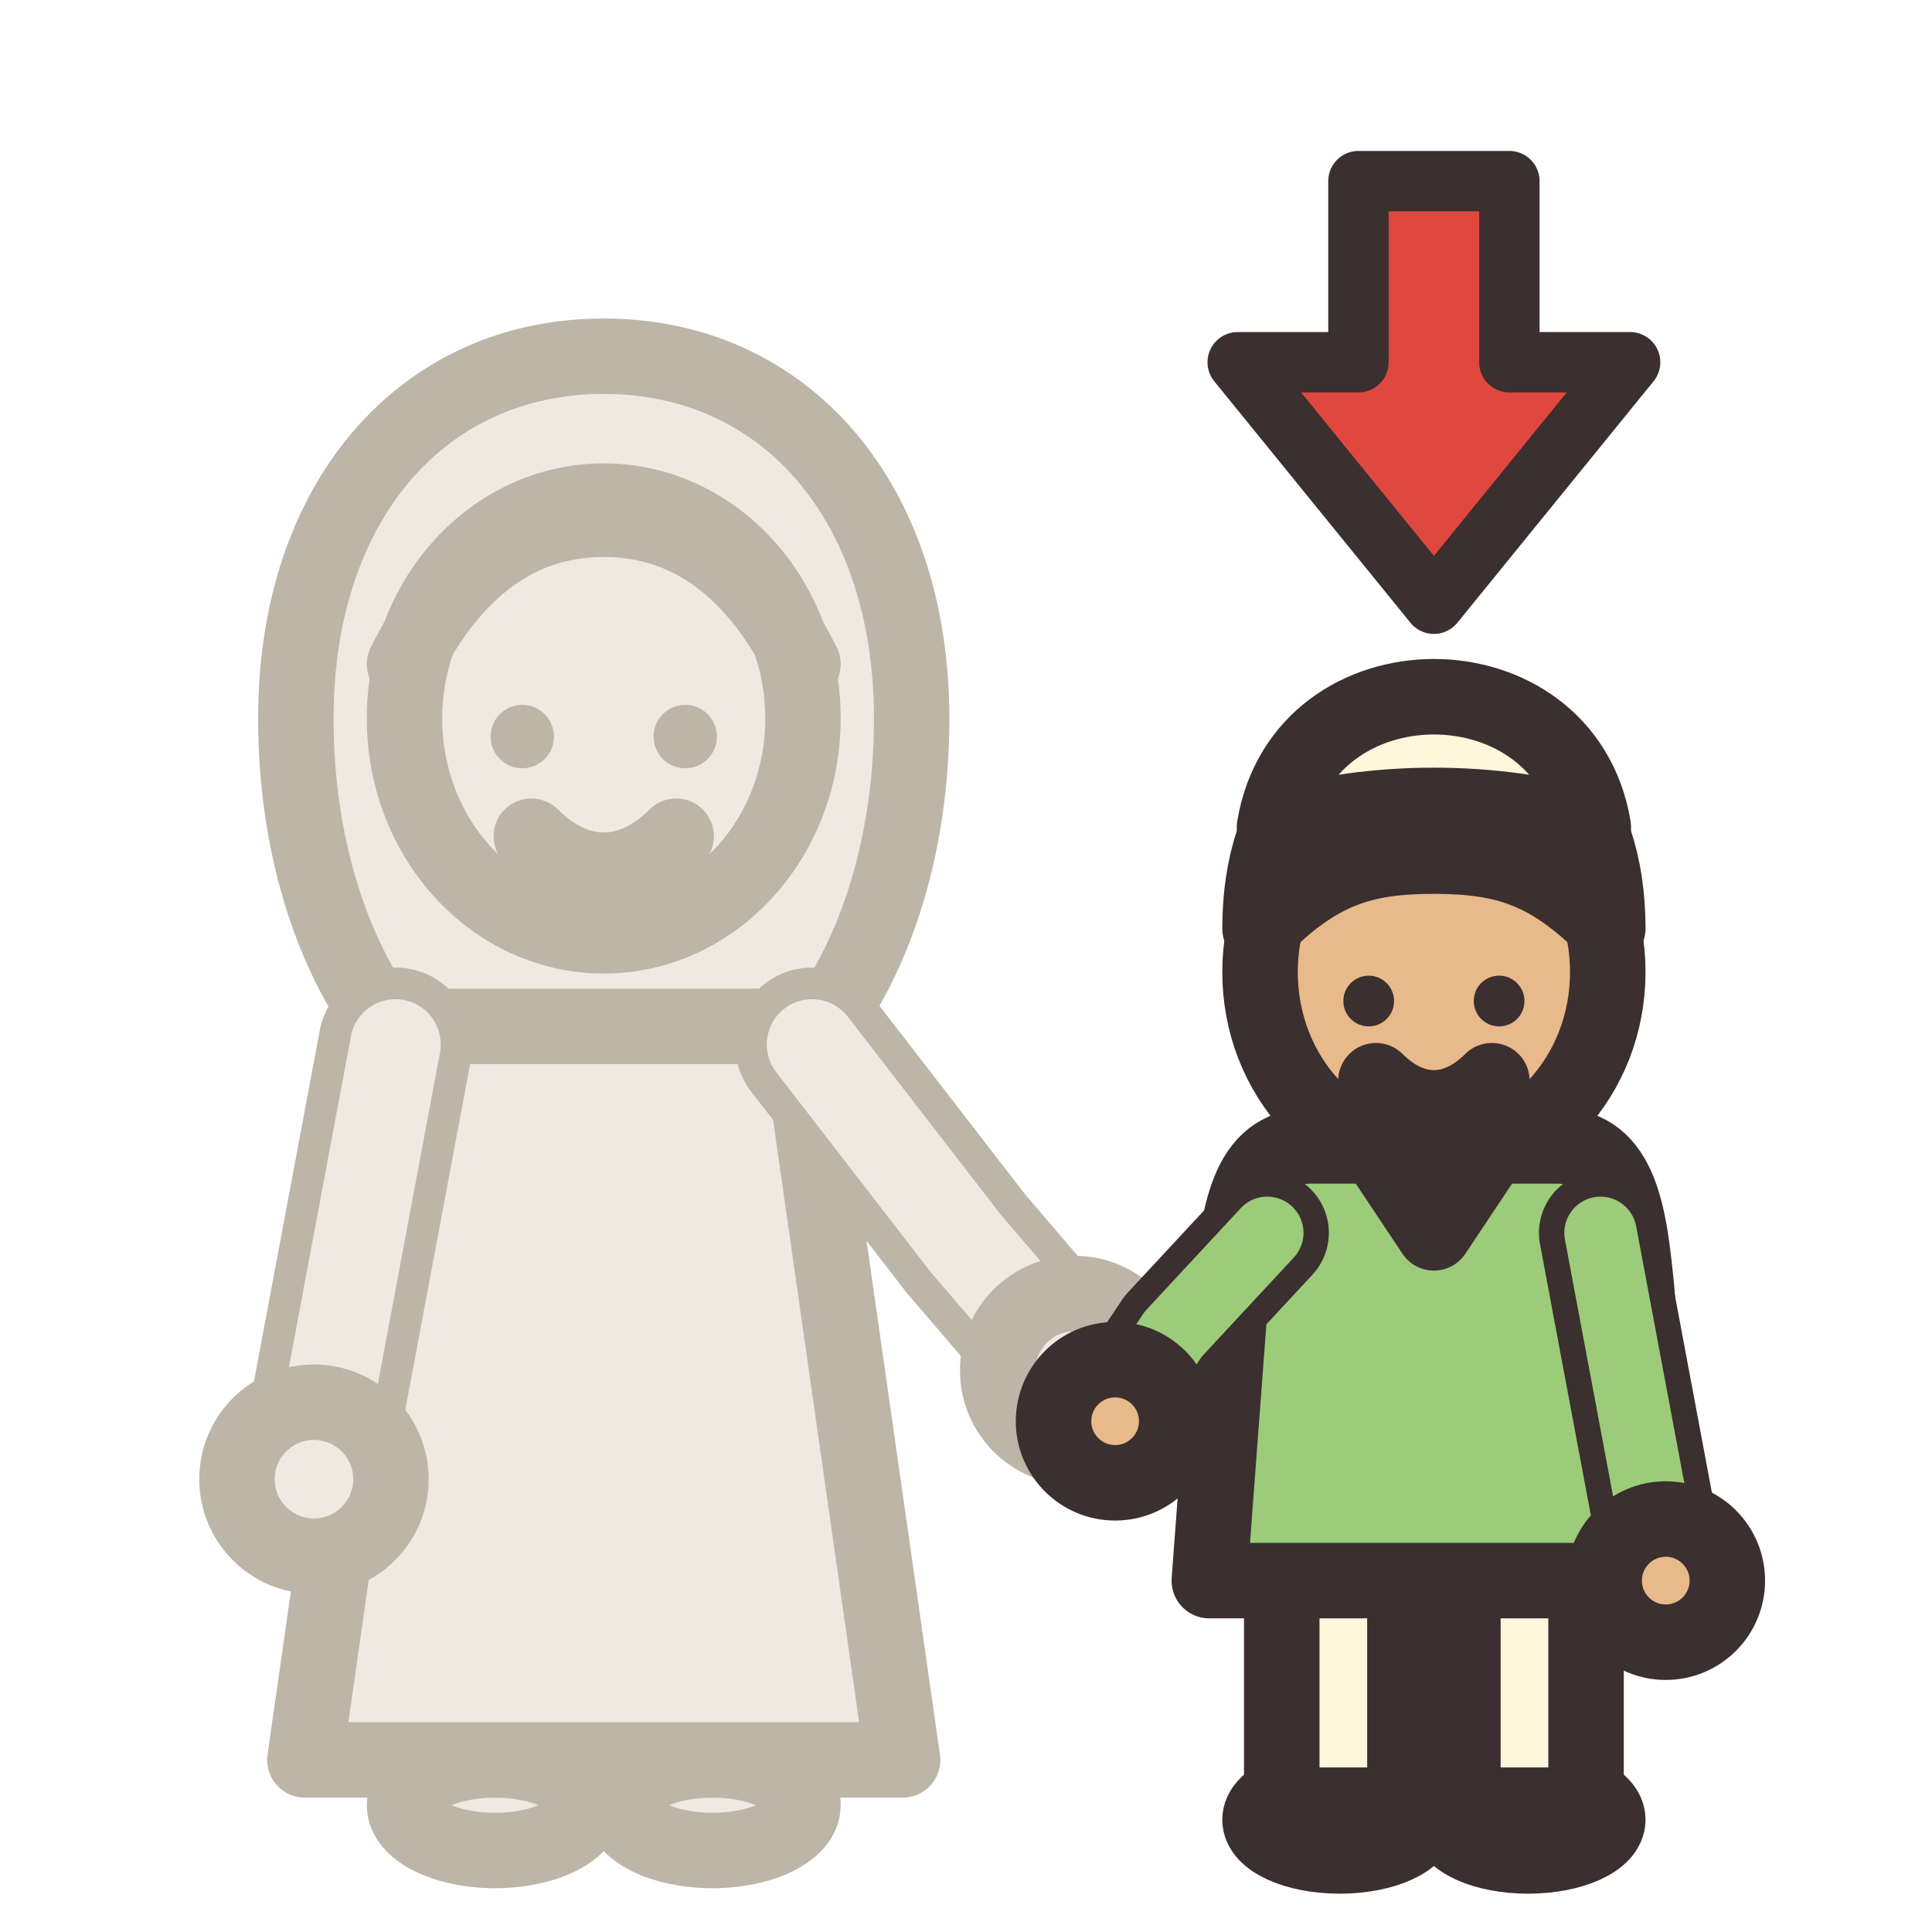
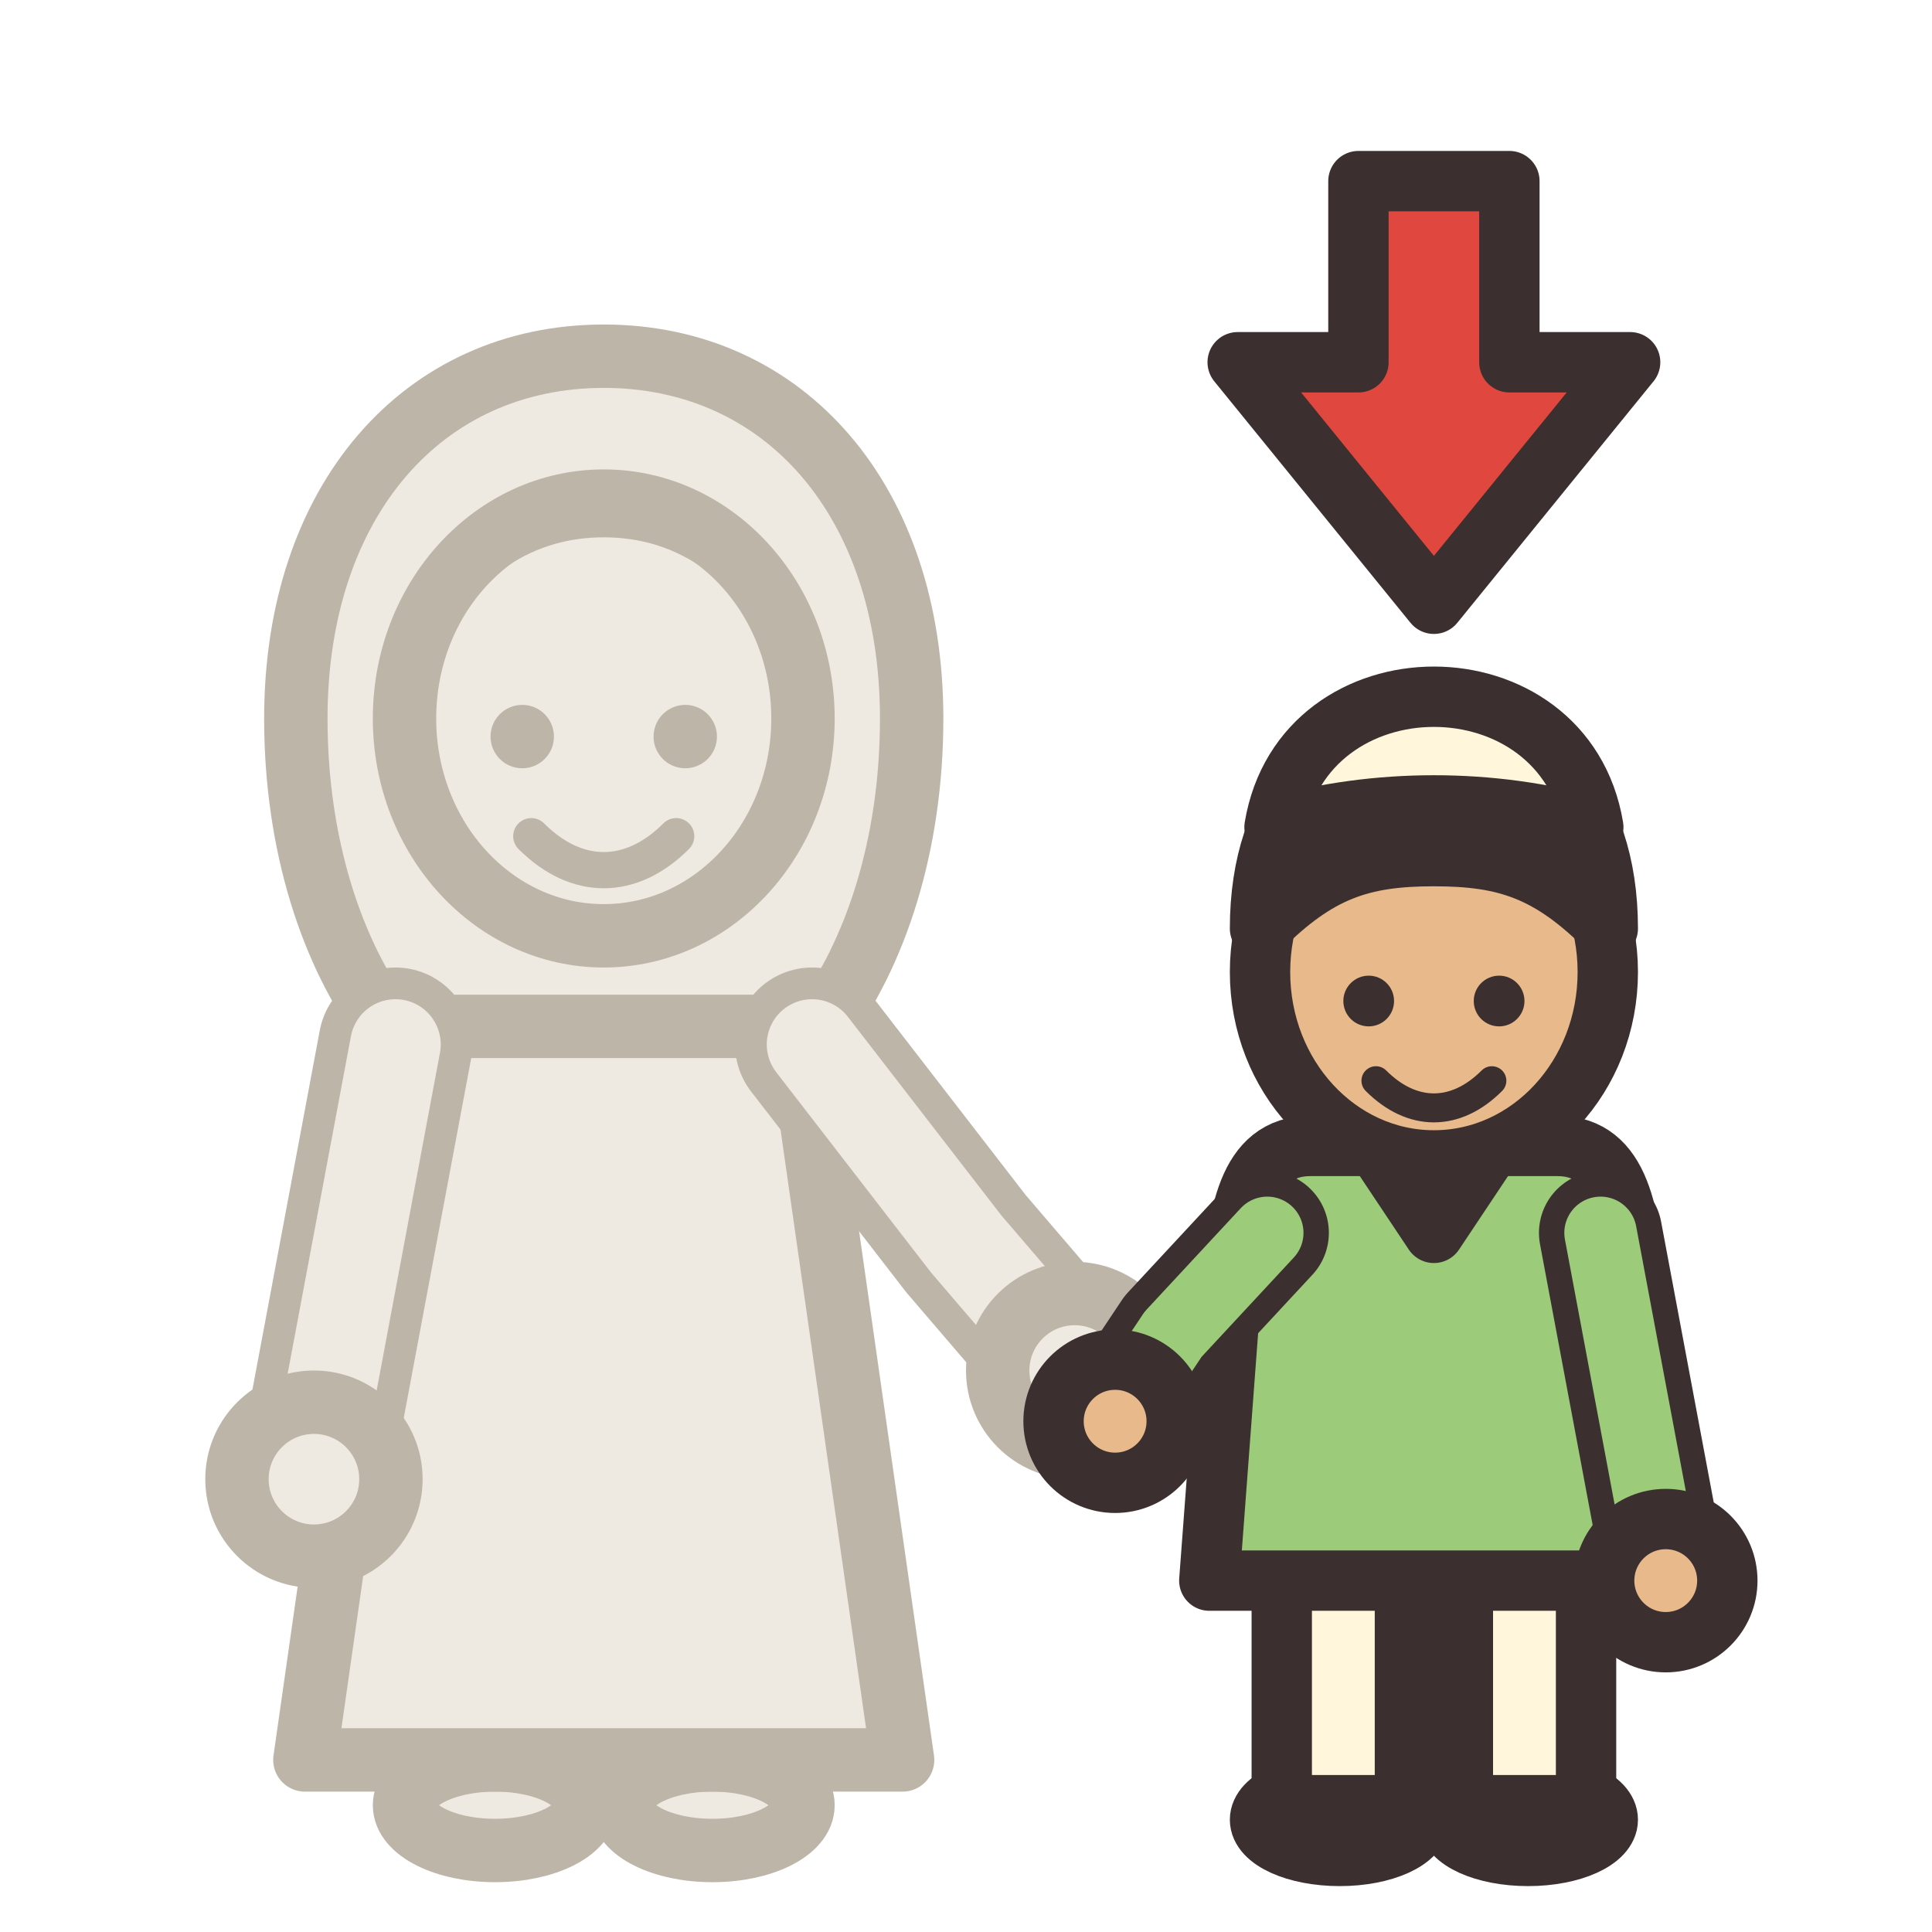
<svg xmlns="http://www.w3.org/2000/svg" viewBox="0 0 128 128">
-   <g transform="translate(40 122) scale(0.6)" stroke="#bdb5a8" stroke-linejoin="round" stroke-linecap="round" stroke-width="8.33">
+   <g transform="translate(40 122) scale(0.6)" stroke="#bdb5a8" stroke-linejoin="round" stroke-linecap="round" stroke-width="7.00">
    <ellipse cx="-12" cy="-4" rx="10" ry="5" fill="#eeeae2" />
    <ellipse cx="12" cy="-4" rx="10" ry="5" fill="#eeeae2" />
    <path d="M-20 -100 H20L33 -9H-33z" fill="#eeeae2" />
    <g transform="translate(0 -124)">
      <path d="M-34 0c0-24 14-40 34-40s34 16 34 40c0 14-4 26-10 34h-48c-6-8-10-20-10-34z" fill="#eeeae2" />
      <ellipse cx="0" cy="0" rx="22" ry="24" fill="#eeeae2" />
-       <path d="M-22 -6c6-12 14-16 22-16s16 4 22 16" fill="none" />
+       <path d="M-22 -6c6-12 14-16 22-16s16 4 22 16" fill="none" stroke-width="4" />
      <circle cx="-9" cy="2" r="3.5" fill="#bdb5a8" stroke="none" />
      <circle cx="9" cy="2" r="3.5" fill="#bdb5a8" stroke="none" />
-       <path d="M-8 13 c5 5 11 5 16 0" fill="none" />
+       <path d="M-8 13 c5 5 11 5 16 0" fill="none" stroke-width="4" />
    </g>
    <path d="M-23 -88 L-32 -40" fill="none" stroke-width="17" />
    <path d="M-23 -88 L-32 -40" fill="none" stroke="#eeeae2" stroke-width="10" />
    <circle cx="-32" cy="-40" r="8.5" fill="#eeeae2" />
    <path d="M23 -88 L40 -66 L52 -52" fill="none" stroke-width="17" />
    <path d="M23 -88 L40 -66 L52 -52" fill="none" stroke="#eeeae2" stroke-width="10" />
    <circle cx="52" cy="-52" r="8.5" fill="#eeeae2" />
  </g>
-   <g transform="translate(95 122) scale(0.48)" stroke="#3b2f2f" stroke-linejoin="round" stroke-linecap="round" stroke-width="10.42">
+   <g transform="translate(95 122) scale(0.48)" stroke="#3b2f2f" stroke-linejoin="round" stroke-linecap="round" stroke-width="8.33">
    <ellipse cx="-13" cy="-3" rx="11" ry="5" fill="#6b4a2b" />
    <ellipse cx="13" cy="-3" rx="11" ry="5" fill="#6b4a2b" />
    <rect x="-21" y="-44" width="17" height="39" fill="#fff6dc" />
    <rect x="4" y="-44" width="17" height="39" fill="#fff6dc" />
    <path d="M-17 -96C-26 -96 -27 -86 -28 -76L-31 -36H31L28 -76C27 -86 26 -96 17 -96z" fill="#9ccb7a" />
    <path d="M-8 -96 l8 12 8-12" fill="#fff6dc" />
    <g transform="translate(0 -120)">
      <ellipse cx="0" cy="0" rx="24" ry="26" fill="#e8b98a" />
      <path d="M-24 -6c0-18 10-28 24-28s24 10 24 28c-8-8-14-10-24-10s-16 2-24 10z" fill="#3b2f2f" />
      <path d="M-22 -20c2-12 12-18 22-18s20 6 22 18c-14-4-30-4-44 0z" fill="#fff6dc" />
      <circle cx="-9" cy="4" r="3.5" fill="#3b2f2f" stroke="none" />
      <circle cx="9" cy="4" r="3.5" fill="#3b2f2f" stroke="none" />
-       <path d="M-8 15 c5 5 11 5 16 0" fill="none" />
+       <path d="M-8 15 c5 5 11 5 16 0" fill="none" stroke-width="4" />
    </g>
    <path d="M-23 -84 L-36 -70 L-44 -58" fill="none" stroke-width="17" />
    <path d="M-23 -84 L-36 -70 L-44 -58" fill="none" stroke="#9ccb7a" stroke-width="10" />
    <circle cx="-44" cy="-58" r="8.5" fill="#e8b98a" />
    <path d="M23 -84 L32 -36" fill="none" stroke-width="17" />
    <path d="M23 -84 L32 -36" fill="none" stroke="#9ccb7a" stroke-width="10" />
    <circle cx="32" cy="-36" r="8.5" fill="#e8b98a" />
  </g>
  <g stroke="#3b2f2f" stroke-linejoin="round" stroke-linecap="round" stroke-width="4">
    <path d="M95 26 m-5 -14 h10 v12 h8 l-13 16 l-13 -16 h8z M95 40" fill="#e0483f" />
  </g>
</svg>
